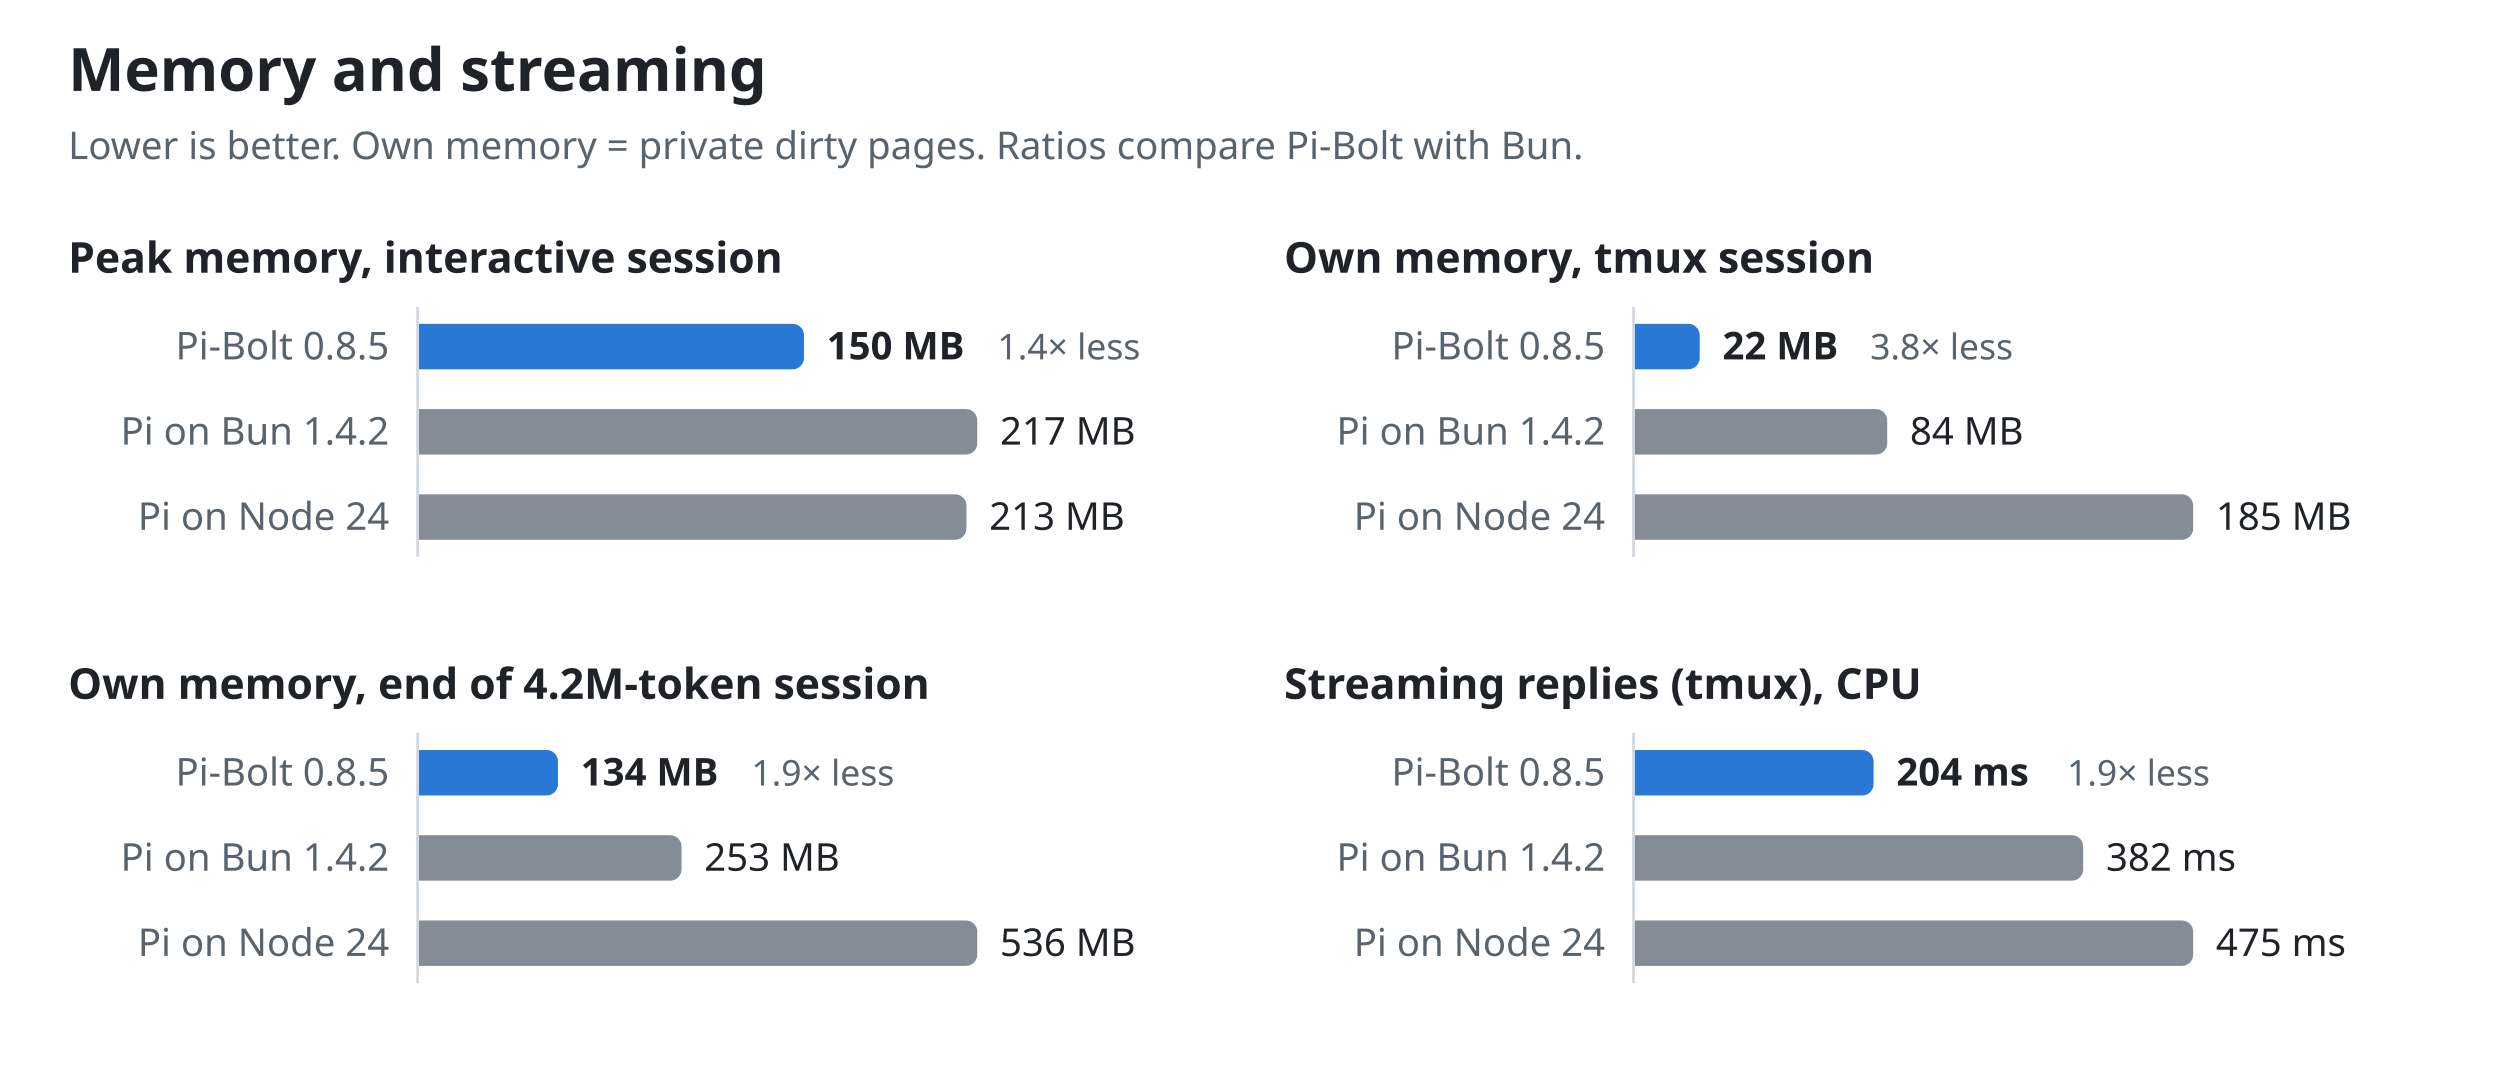
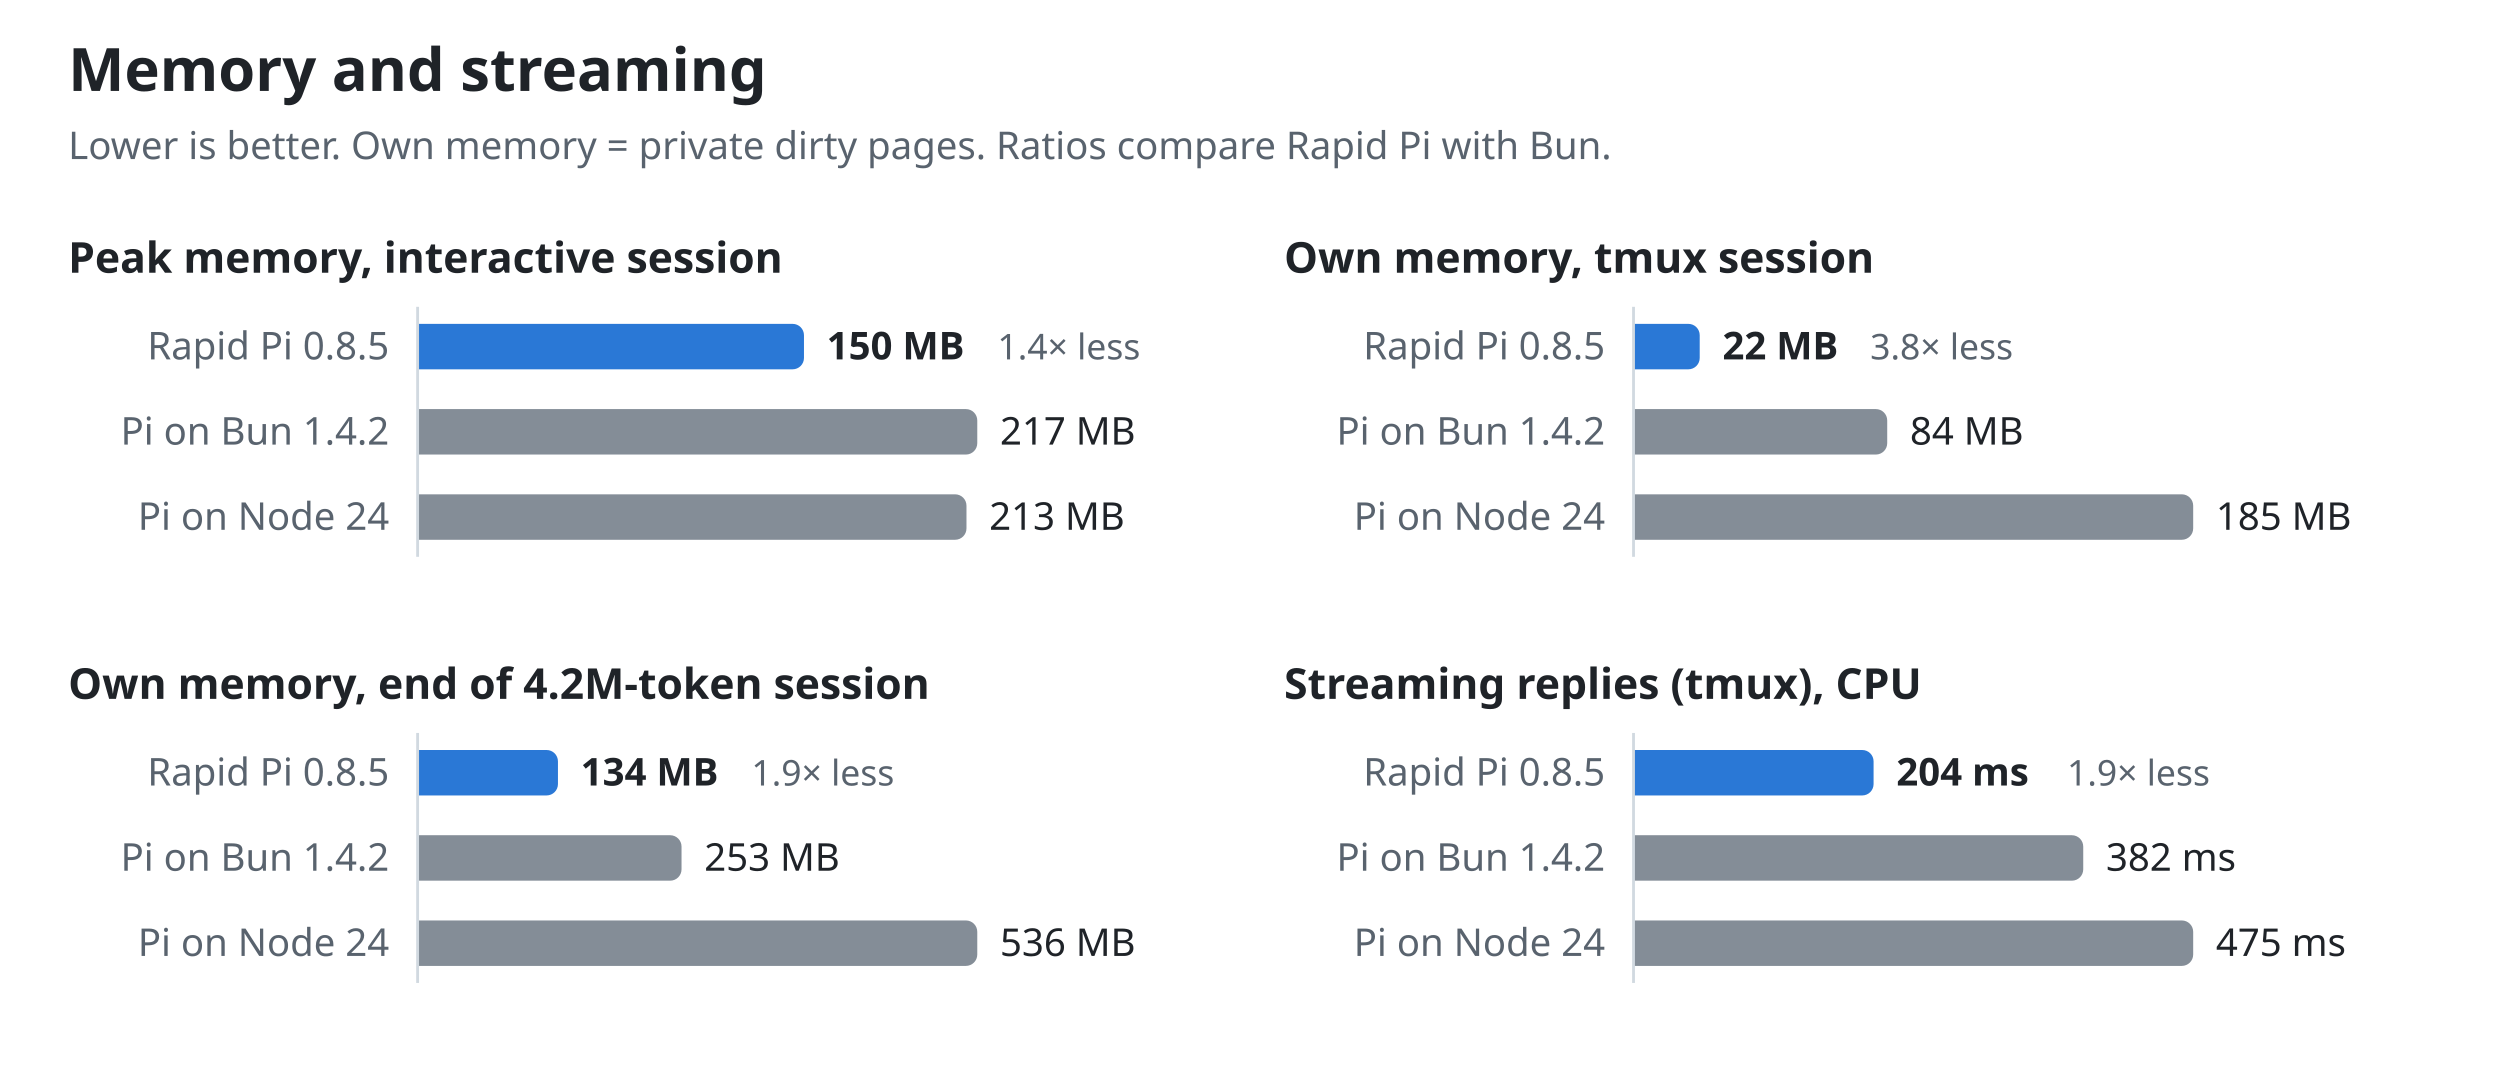
- <svg xmlns="http://www.w3.org/2000/svg" width="880" height="378" viewBox="0 0 880 378" role="img" aria-label="Memory and streaming: Lower is better. Own memory = private dirty pages. Ratios compare Pi-Bolt with Bun.">
+ <svg xmlns="http://www.w3.org/2000/svg" width="880" height="378" viewBox="0 0 880 378" role="img" aria-label="Memory and streaming: Lower is better. Own memory = private dirty pages. Ratios compare Rapid Pi with Bun.">
  <style>text{font-family:-apple-system, BlinkMacSystemFont, 'Segoe UI', 'Noto Sans', Helvetica, Arial, sans-serif}</style>
  <text x="24" y="32" font-size="21" font-weight="650" fill="#1f2328">Memory and streaming</text>
-   <text x="24" y="56" font-size="13.5" fill="#59636e">Lower is better. Own memory = private dirty pages. Ratios compare Pi-Bolt with Bun.</text>
+   <text x="24" y="56" font-size="13.5" fill="#59636e">Lower is better. Own memory = private dirty pages. Ratios compare Rapid Pi with Bun.</text>
  <text x="24" y="96" font-size="15" font-weight="600" fill="#1f2328">Peak memory, interactive session</text>
-   <text x="137" y="126.5" font-size="13.5" text-anchor="end" fill="#59636e">Pi-Bolt 0.8.5</text>
+   <text x="137" y="126.5" font-size="13.5" text-anchor="end" fill="#59636e">Rapid Pi 0.8.5</text>
  <path d="M147,114 h132.0 a4,4 0 0 1 4,4 v8 a4,4 0 0 1 -4,4 h-132.0 z" fill="#2a78d6" />
  <text x="291.0" y="126.5" font-size="13.5" font-weight="650" fill="#1f2328">150 MB</text>
  <text x="351.1" y="126.5" font-size="12.5" fill="#59636e">1.4× less</text>
  <text x="137" y="156.5" font-size="13.5" text-anchor="end" fill="#59636e">Pi on Bun 1.4.2</text>
  <path d="M147,144 h193.0 a4,4 0 0 1 4,4 v8 a4,4 0 0 1 -4,4 h-193.0 z" fill="#848d97" />
  <text x="352.0" y="156.5" font-size="13.5" font-weight="400" fill="#1f2328">217 MB</text>
  <text x="137" y="186.5" font-size="13.5" text-anchor="end" fill="#59636e">Pi on Node 24</text>
  <path d="M147,174 h189.2 a4,4 0 0 1 4,4 v8 a4,4 0 0 1 -4,4 h-189.2 z" fill="#848d97" />
  <text x="348.2" y="186.5" font-size="13.5" font-weight="400" fill="#1f2328">213 MB</text>
  <line x1="147" y1="108" x2="147" y2="196" stroke="#d1d9e0" />
  <text x="452" y="96" font-size="15" font-weight="600" fill="#1f2328">Own memory, tmux session</text>
-   <text x="565" y="126.5" font-size="13.5" text-anchor="end" fill="#59636e">Pi-Bolt 0.8.5</text>
+   <text x="565" y="126.5" font-size="13.5" text-anchor="end" fill="#59636e">Rapid Pi 0.8.5</text>
  <path d="M575,114 h19.3 a4,4 0 0 1 4,4 v8 a4,4 0 0 1 -4,4 h-19.3 z" fill="#2a78d6" />
  <text x="606.3" y="126.5" font-size="13.5" font-weight="650" fill="#1f2328">22 MB</text>
  <text x="658.3" y="126.5" font-size="12.5" fill="#59636e">3.8× less</text>
  <text x="565" y="156.5" font-size="13.5" text-anchor="end" fill="#59636e">Pi on Bun 1.4.2</text>
  <path d="M575,144 h85.3 a4,4 0 0 1 4,4 v8 a4,4 0 0 1 -4,4 h-85.3 z" fill="#848d97" />
  <text x="672.3" y="156.5" font-size="13.5" font-weight="400" fill="#1f2328">84 MB</text>
  <text x="565" y="186.5" font-size="13.5" text-anchor="end" fill="#59636e">Pi on Node 24</text>
  <path d="M575,174 h193.0 a4,4 0 0 1 4,4 v8 a4,4 0 0 1 -4,4 h-193.0 z" fill="#848d97" />
  <text x="780.0" y="186.5" font-size="13.5" font-weight="400" fill="#1f2328">185 MB</text>
  <line x1="575" y1="108" x2="575" y2="196" stroke="#d1d9e0" />
  <text x="24" y="246" font-size="15" font-weight="600" fill="#1f2328">Own memory, end of 4.2M-token session</text>
-   <text x="137" y="276.5" font-size="13.5" text-anchor="end" fill="#59636e">Pi-Bolt 0.8.5</text>
+   <text x="137" y="276.5" font-size="13.5" text-anchor="end" fill="#59636e">Rapid Pi 0.8.5</text>
  <path d="M147,264 h45.4 a4,4 0 0 1 4,4 v8 a4,4 0 0 1 -4,4 h-45.4 z" fill="#2a78d6" />
  <text x="204.4" y="276.5" font-size="13.5" font-weight="650" fill="#1f2328">134 MB</text>
  <text x="264.5" y="276.5" font-size="12.5" fill="#59636e">1.9× less</text>
  <text x="137" y="306.5" font-size="13.5" text-anchor="end" fill="#59636e">Pi on Bun 1.4.2</text>
  <path d="M147,294 h88.9 a4,4 0 0 1 4,4 v8 a4,4 0 0 1 -4,4 h-88.9 z" fill="#848d97" />
  <text x="247.9" y="306.5" font-size="13.5" font-weight="400" fill="#1f2328">253 MB</text>
  <text x="137" y="336.5" font-size="13.5" text-anchor="end" fill="#59636e">Pi on Node 24</text>
  <path d="M147,324 h193.0 a4,4 0 0 1 4,4 v8 a4,4 0 0 1 -4,4 h-193.0 z" fill="#848d97" />
  <text x="352.0" y="336.5" font-size="13.5" font-weight="400" fill="#1f2328">536 MB</text>
  <line x1="147" y1="258" x2="147" y2="346" stroke="#d1d9e0" />
  <text x="452" y="246" font-size="15" font-weight="600" fill="#1f2328">Streaming replies (tmux), CPU</text>
-   <text x="565" y="276.5" font-size="13.5" text-anchor="end" fill="#59636e">Pi-Bolt 0.8.5</text>
+   <text x="565" y="276.5" font-size="13.5" text-anchor="end" fill="#59636e">Rapid Pi 0.8.5</text>
  <path d="M575,264 h80.5 a4,4 0 0 1 4,4 v8 a4,4 0 0 1 -4,4 h-80.5 z" fill="#2a78d6" />
  <text x="667.5" y="276.5" font-size="13.5" font-weight="650" fill="#1f2328">204 ms</text>
  <text x="727.6" y="276.5" font-size="12.5" fill="#59636e">1.9× less</text>
  <text x="565" y="306.5" font-size="13.5" text-anchor="end" fill="#59636e">Pi on Bun 1.4.2</text>
  <path d="M575,294 h154.3 a4,4 0 0 1 4,4 v8 a4,4 0 0 1 -4,4 h-154.3 z" fill="#848d97" />
  <text x="741.3" y="306.5" font-size="13.5" font-weight="400" fill="#1f2328">382 ms</text>
  <text x="565" y="336.5" font-size="13.5" text-anchor="end" fill="#59636e">Pi on Node 24</text>
  <path d="M575,324 h193.0 a4,4 0 0 1 4,4 v8 a4,4 0 0 1 -4,4 h-193.0 z" fill="#848d97" />
  <text x="780.0" y="336.5" font-size="13.5" font-weight="400" fill="#1f2328">475 ms</text>
  <line x1="575" y1="258" x2="575" y2="346" stroke="#d1d9e0" />
</svg>
